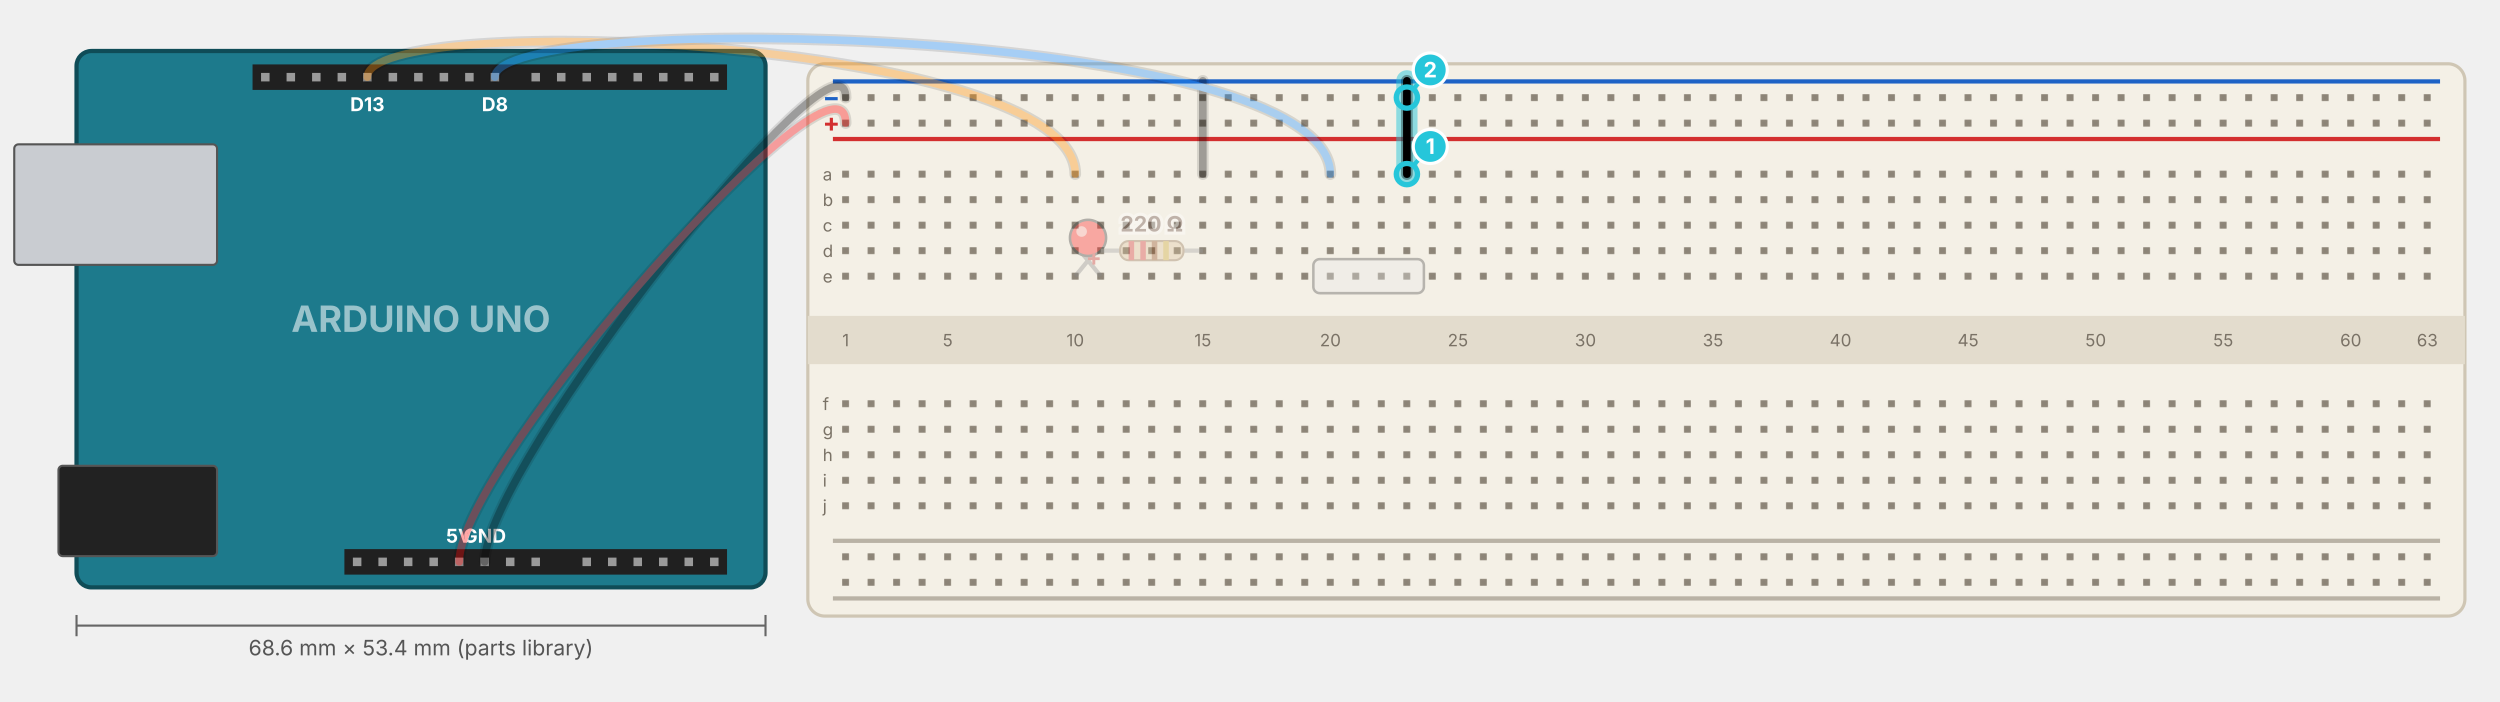
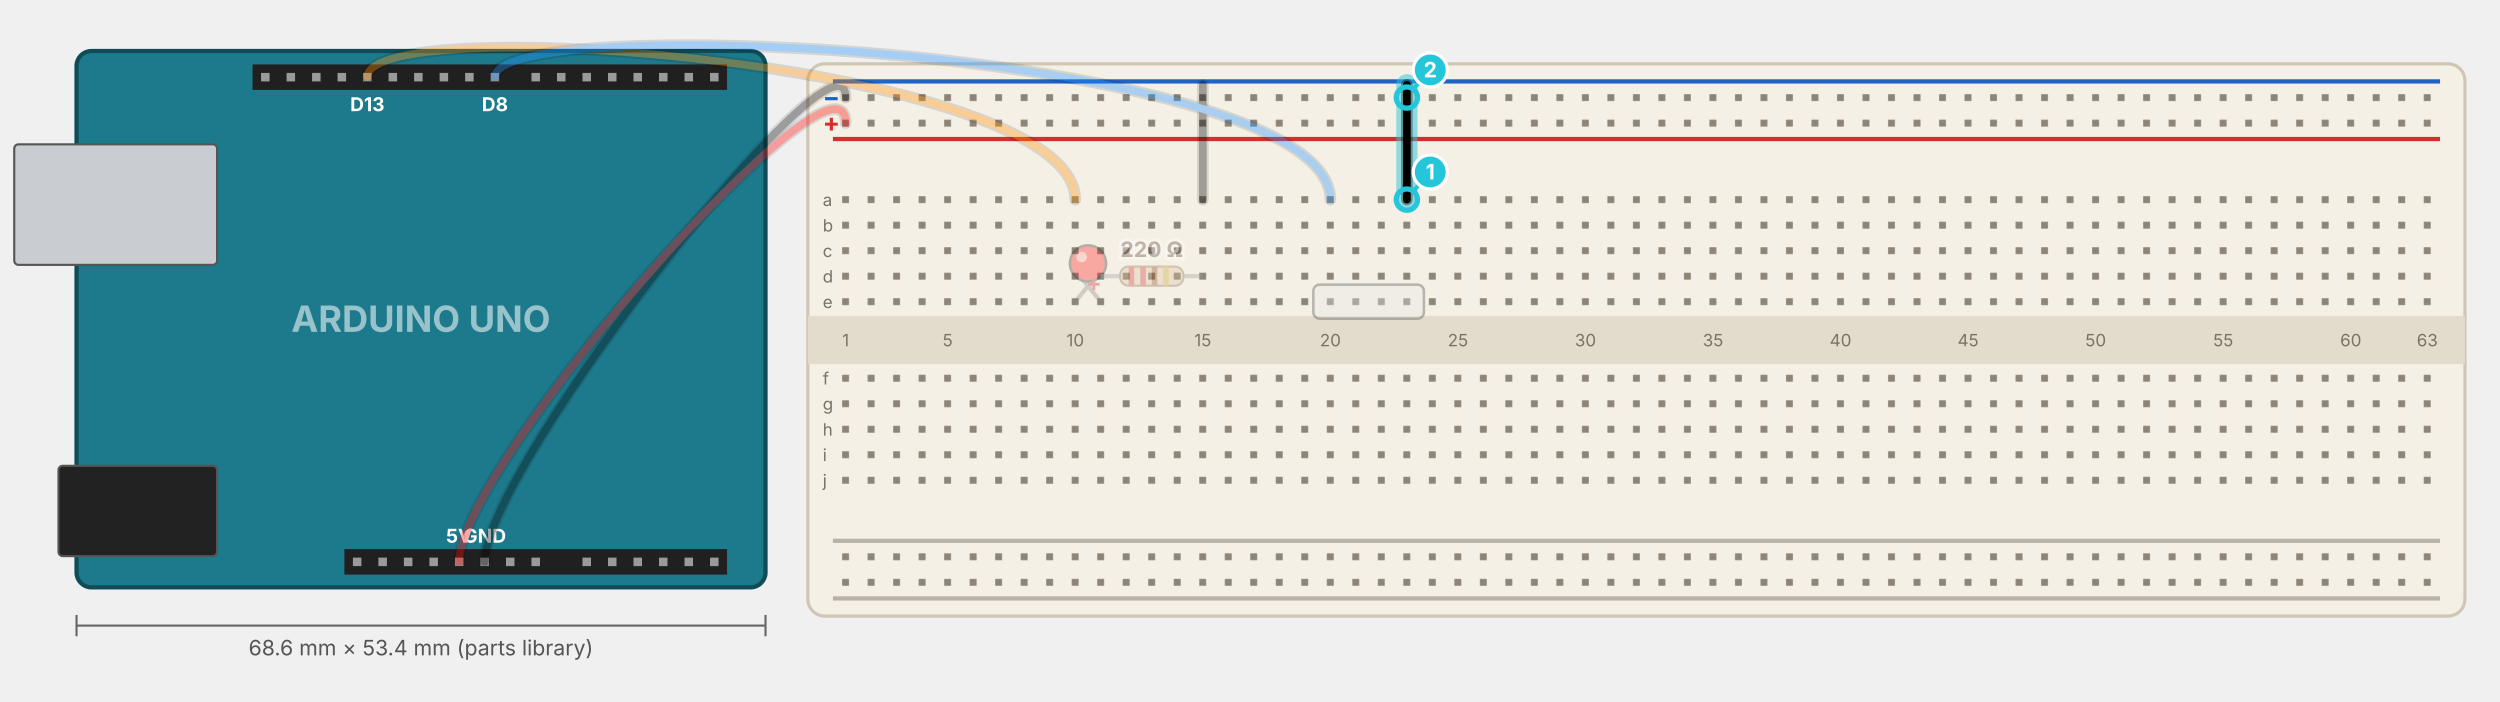
<svg xmlns="http://www.w3.org/2000/svg" viewBox="0 0 1176 330" font-family="system-ui,-apple-system,Segoe UI,sans-serif">
  <rect x="36" y="24" width="324.1" height="252.3" rx="7" fill="#1d7a8c" stroke="#0f4c57" stroke-width="2" />
  <rect x="6.7" y="67.9" width="95.4" height="56.7" rx="2" fill="#c9ccd1" stroke="#555" />
  <rect x="27.5" y="219.1" width="74.6" height="42.5" rx="2" fill="#222" stroke="#555" />
  <rect x="118.8" y="30.3" width="223.2" height="12.0" fill="#202020" />
  <rect x="162.0" y="258.3" width="180.0" height="12.0" fill="#202020" />
  <rect x="166.0" y="262.3" width="4" height="4" fill="#9a9a9a" />
  <rect x="178.0" y="262.3" width="4" height="4" fill="#9a9a9a" />
  <rect x="190.0" y="262.3" width="4" height="4" fill="#9a9a9a" />
  <rect x="202.0" y="262.3" width="4" height="4" fill="#9a9a9a" />
  <rect x="214.0" y="262.3" width="4" height="4" fill="#9a9a9a" />
  <rect x="226.0" y="262.3" width="4" height="4" fill="#9a9a9a" />
  <rect x="238.0" y="262.3" width="4" height="4" fill="#9a9a9a" />
  <rect x="250.0" y="262.3" width="4" height="4" fill="#9a9a9a" />
  <rect x="274.0" y="262.3" width="4" height="4" fill="#9a9a9a" />
  <rect x="286.0" y="262.3" width="4" height="4" fill="#9a9a9a" />
  <rect x="298.0" y="262.3" width="4" height="4" fill="#9a9a9a" />
  <rect x="310.0" y="262.3" width="4" height="4" fill="#9a9a9a" />
  <rect x="322.0" y="262.3" width="4" height="4" fill="#9a9a9a" />
  <rect x="334.0" y="262.3" width="4" height="4" fill="#9a9a9a" />
  <rect x="334.0" y="34.3" width="4" height="4" fill="#9a9a9a" />
  <rect x="322.0" y="34.3" width="4" height="4" fill="#9a9a9a" />
  <rect x="310.0" y="34.3" width="4" height="4" fill="#9a9a9a" />
  <rect x="298.0" y="34.3" width="4" height="4" fill="#9a9a9a" />
  <rect x="286.0" y="34.3" width="4" height="4" fill="#9a9a9a" />
  <rect x="274.0" y="34.3" width="4" height="4" fill="#9a9a9a" />
  <rect x="262.0" y="34.3" width="4" height="4" fill="#9a9a9a" />
  <rect x="250.0" y="34.3" width="4" height="4" fill="#9a9a9a" />
  <rect x="230.8" y="34.3" width="4" height="4" fill="#9a9a9a" />
  <rect x="218.8" y="34.3" width="4" height="4" fill="#9a9a9a" />
  <rect x="206.8" y="34.3" width="4" height="4" fill="#9a9a9a" />
  <rect x="194.8" y="34.3" width="4" height="4" fill="#9a9a9a" />
  <rect x="182.8" y="34.3" width="4" height="4" fill="#9a9a9a" />
  <rect x="170.8" y="34.3" width="4" height="4" fill="#9a9a9a" />
  <rect x="158.8" y="34.3" width="4" height="4" fill="#9a9a9a" />
  <rect x="146.8" y="34.3" width="4" height="4" fill="#9a9a9a" />
  <rect x="134.8" y="34.3" width="4" height="4" fill="#9a9a9a" />
  <rect x="122.8" y="34.3" width="4" height="4" fill="#9a9a9a" />
  <text x="198.0" y="156.1" text-anchor="middle" font-size="17" font-weight="700" fill="#ffffff" opacity=".55">ARDUINO UNO</text>
  <text x="216.0" y="255.3" text-anchor="middle" font-size="9" font-weight="700" fill="#fff">5V</text>
  <text x="172.8" y="52.3" text-anchor="middle" font-size="9" font-weight="700" fill="#fff">D13</text>
  <text x="232.8" y="52.3" text-anchor="middle" font-size="9" font-weight="700" fill="#fff">D8</text>
  <text x="228.0" y="255.3" text-anchor="middle" font-size="9" font-weight="700" fill="#fff">GND</text>
  <path d="M36 289.283v10M360.1 289.283v10M36 294.283H360.1" stroke="#666" fill="none" />
  <text x="198.0" y="308.283" text-anchor="middle" font-size="10" fill="#555">68.6 mm × 53.4 mm (parts library)</text>
  <rect x="380" y="30" width="779.5" height="259.8" rx="8" fill="#f4f0e6" stroke="#cfc6b4" stroke-width="1.5" />
  <rect x="380" y="148.6" width="779.5" height="22.7" fill="#e3dccd" />
-   <pattern id="holes" x="391.76" y="75.92" width="12" height="12" patternUnits="userSpaceOnUse">
+   <pattern id="holes" x="391.76" y="87.92" width="12" height="12" patternUnits="userSpaceOnUse">
    <rect x="4.4" y="4.4" width="3.2" height="3.2" fill="#8c8477" />
  </pattern>
-   <rect x="391.8" y="75.9" width="756" height="60" fill="url(#holes)" />
-   <rect x="391.8" y="183.9" width="756" height="60" fill="url(#holes)" />
+   <rect x="391.8" y="87.9" width="756" height="60" fill="url(#holes)" />
+   <rect x="391.8" y="171.9" width="756" height="60" fill="url(#holes)" />
  <rect x="391.8" y="51.9" width="756" height="12" fill="url(#holes)" />
  <line x1="391.8" y1="65.4" x2="1147.8" y2="65.4" stroke="#d32f2f" stroke-width="2" />
  <text x="387" y="61.9" font-size="12" font-weight="700" fill="#d32f2f">+</text>
  <rect x="391.8" y="39.9" width="756" height="12" fill="url(#holes)" />
  <line x1="391.8" y1="38.3" x2="1147.8" y2="38.3" stroke="#1e63c6" stroke-width="2" />
  <text x="387" y="49.9" font-size="12" font-weight="700" fill="#1e63c6">−</text>
  <rect x="391.8" y="256.0" width="756" height="12" fill="url(#holes)" />
  <line x1="391.8" y1="254.4" x2="1147.8" y2="254.4" stroke="#b9b2a5" stroke-width="2" />
  <rect x="391.8" y="268.0" width="756" height="12" fill="url(#holes)" />
  <line x1="391.8" y1="281.5" x2="1147.8" y2="281.5" stroke="#b9b2a5" stroke-width="2" />
  <text x="397.8" y="162.9" text-anchor="middle" font-size="8" fill="#7a7266">1</text>
  <text x="445.8" y="162.9" text-anchor="middle" font-size="8" fill="#7a7266">5</text>
  <text x="505.8" y="162.9" text-anchor="middle" font-size="8" fill="#7a7266">10</text>
  <text x="565.8" y="162.9" text-anchor="middle" font-size="8" fill="#7a7266">15</text>
  <text x="625.8" y="162.9" text-anchor="middle" font-size="8" fill="#7a7266">20</text>
  <text x="685.8" y="162.9" text-anchor="middle" font-size="8" fill="#7a7266">25</text>
  <text x="745.8" y="162.9" text-anchor="middle" font-size="8" fill="#7a7266">30</text>
  <text x="805.8" y="162.9" text-anchor="middle" font-size="8" fill="#7a7266">35</text>
  <text x="865.8" y="162.9" text-anchor="middle" font-size="8" fill="#7a7266">40</text>
  <text x="925.8" y="162.9" text-anchor="middle" font-size="8" fill="#7a7266">45</text>
  <text x="985.8" y="162.9" text-anchor="middle" font-size="8" fill="#7a7266">50</text>
  <text x="1045.8" y="162.9" text-anchor="middle" font-size="8" fill="#7a7266">55</text>
  <text x="1105.8" y="162.9" text-anchor="middle" font-size="8" fill="#7a7266">60</text>
  <text x="1141.8" y="162.9" text-anchor="middle" font-size="8" fill="#7a7266">63</text>
-   <text x="387" y="84.9" font-size="8" fill="#7a7266">a</text>
-   <text x="387" y="96.9" font-size="8" fill="#7a7266">b</text>
-   <text x="387" y="108.9" font-size="8" fill="#7a7266">c</text>
-   <text x="387" y="120.9" font-size="8" fill="#7a7266">d</text>
-   <text x="387" y="132.9" font-size="8" fill="#7a7266">e</text>
-   <text x="387" y="192.9" font-size="8" fill="#7a7266">f</text>
-   <text x="387" y="204.9" font-size="8" fill="#7a7266">g</text>
-   <text x="387" y="216.9" font-size="8" fill="#7a7266">h</text>
-   <text x="387" y="228.9" font-size="8" fill="#7a7266">i</text>
-   <text x="387" y="240.9" font-size="8" fill="#7a7266">j</text>
+   <text x="387" y="96.9" font-size="8" fill="#7a7266">a</text>
+   <text x="387" y="108.9" font-size="8" fill="#7a7266">b</text>
+   <text x="387" y="120.9" font-size="8" fill="#7a7266">c</text>
+   <text x="387" y="132.9" font-size="8" fill="#7a7266">d</text>
+   <text x="387" y="144.9" font-size="8" fill="#7a7266">e</text>
+   <text x="387" y="180.9" font-size="8" fill="#7a7266">f</text>
+   <text x="387" y="192.9" font-size="8" fill="#7a7266">g</text>
+   <text x="387" y="204.9" font-size="8" fill="#7a7266">h</text>
+   <text x="387" y="216.9" font-size="8" fill="#7a7266">i</text>
+   <text x="387" y="228.9" font-size="8" fill="#7a7266">j</text>
  <g class="ps-old" opacity=".35">
-     <path d="M505.8 129.9L514.8 118.9M517.8 129.9L508.8 118.9" stroke="#8a8a8a" stroke-width="2" fill="none" />
-     <circle cx="511.8" cy="111.9" r="8.5" fill="#FF2020" stroke="#333" stroke-width="1.2" />
-     <circle cx="508.8" cy="108.9" r="2.5" fill="#fff" opacity=".6" />
-     <text x="510.8" y="124.9" font-size="11" font-weight="700" fill="#c62828">+</text>
-     <line x1="517.8" y1="117.9" x2="565.8" y2="117.9" stroke="#9e9e9e" stroke-width="2" />
-     <g transform="translate(541.8 117.9) rotate(0.0)">
+     <path d="M505.8 141.9L514.8 130.9M517.8 141.9L508.8 130.9" stroke="#8a8a8a" stroke-width="2" fill="none" />
+     <circle cx="511.8" cy="123.9" r="8.5" fill="#FF2020" stroke="#333" stroke-width="1.2" />
+     <circle cx="508.8" cy="120.9" r="2.5" fill="#fff" opacity=".6" />
+     <text x="510.8" y="136.9" font-size="11" font-weight="700" fill="#c62828">+</text>
+     <line x1="517.8" y1="129.9" x2="565.8" y2="129.9" stroke="#9e9e9e" stroke-width="2" />
+     <g transform="translate(541.8 129.9) rotate(0.0)">
      <rect x="-14.9" y="-4.5" width="29.8" height="9" rx="4" fill="#dcc29a" stroke="#8d6e4a" />
      <rect x="-10.9" y="-4.5" width="2.6" height="9" fill="#d32f2f" />
      <rect x="-5.4" y="-4.5" width="2.6" height="9" fill="#d32f2f" />
      <rect x="0.0" y="-4.5" width="2.6" height="9" fill="#8b4513" />
      <rect x="5.4" y="-4.5" width="2.6" height="9" fill="#c9a227" />
    </g>
-     <text x="541.8" y="108.9" text-anchor="middle" font-size="10" font-weight="700" fill="#5d4037" paint-order="stroke" stroke="#fff" stroke-width="3">220 Ω</text>
-     <rect x="617.8" y="121.9" width="52.0" height="16.0" rx="3" fill="#e9e9e9" stroke="#444" stroke-width="1.2" />
+     <text x="541.8" y="120.9" text-anchor="middle" font-size="10" font-weight="700" fill="#5d4037" paint-order="stroke" stroke="#fff" stroke-width="3">220 Ω</text>
+     <rect x="617.8" y="133.9" width="52.0" height="16.0" rx="3" fill="#e9e9e9" stroke="#444" stroke-width="1.2" />
    <path d="M228.0 264.3C228.0 219.9 397.8 4.0 397.8 45.9" stroke="#0005" stroke-width="5.5" fill="none" stroke-linecap="round" />
    <path d="M228.0 264.3C228.0 219.9 397.8 4.0 397.8 45.9" stroke="#000000" stroke-width="3.6" fill="none" stroke-linecap="round" />
    <path d="M216.0 264.3C216.0 218.5 397.8 12.1 397.8 57.9" stroke="#0005" stroke-width="5.5" fill="none" stroke-linecap="round" />
    <path d="M216.0 264.3C216.0 218.5 397.8 12.1 397.8 57.9" stroke="#FF0000" stroke-width="3.6" fill="none" stroke-linecap="round" />
-     <path d="M172.8 36.3C172.8 4.0 505.8 18.0 505.8 81.9" stroke="#0005" stroke-width="5.5" fill="none" stroke-linecap="round" />
-     <path d="M172.8 36.3C172.8 4.0 505.8 18.0 505.8 81.9" stroke="#FF8C00" stroke-width="3.6" fill="none" stroke-linecap="round" />
-     <path d="M565.8 81.9C565.8 57.9 565.8 21.9 565.8 45.9" stroke="#0005" stroke-width="5.5" fill="none" stroke-linecap="round" />
-     <path d="M565.8 81.9C565.8 57.9 565.8 21.9 565.8 45.9" stroke="#000000" stroke-width="3.6" fill="none" stroke-linecap="round" />
-     <path d="M232.8 36.3C232.8 4.0 625.8 11.9 625.8 81.9" stroke="#0005" stroke-width="5.5" fill="none" stroke-linecap="round" />
-     <path d="M232.8 36.3C232.8 4.0 625.8 11.9 625.8 81.9" stroke="#1E90FF" stroke-width="3.6" fill="none" stroke-linecap="round" />
+     <path d="M172.8 36.3C172.8 4.0 505.8 30.0 505.8 93.9" stroke="#0005" stroke-width="5.5" fill="none" stroke-linecap="round" />
+     <path d="M172.8 36.3C172.8 4.0 505.8 30.0 505.8 93.9" stroke="#FF8C00" stroke-width="3.6" fill="none" stroke-linecap="round" />
+     <path d="M565.8 93.9C565.8 69.9 565.8 21.9 565.8 45.9" stroke="#0005" stroke-width="5.5" fill="none" stroke-linecap="round" />
+     <path d="M565.8 93.9C565.8 69.9 565.8 21.9 565.8 45.9" stroke="#000000" stroke-width="3.6" fill="none" stroke-linecap="round" />
+     <path d="M232.8 36.3C232.8 4.0 625.8 23.9 625.8 93.9" stroke="#0005" stroke-width="5.5" fill="none" stroke-linecap="round" />
+     <path d="M232.8 36.3C232.8 4.0 625.8 23.9 625.8 93.9" stroke="#1E90FF" stroke-width="3.6" fill="none" stroke-linecap="round" />
  </g>
  <g class="ps-new" data-anim="wire" data-id="wire_buzzer_gnd">
-     <path d="M661.8 81.9C661.8 57.9 661.8 21.9 661.8 45.9" stroke="#26c6da" stroke-width="10" fill="none" stroke-linecap="round" opacity=".5" />
-     <path d="M661.8 81.9C661.8 57.9 661.8 21.9 661.8 45.9" stroke="#0005" stroke-width="5.5" fill="none" stroke-linecap="round" />
-     <path d="M661.8 81.9C661.8 57.9 661.8 21.9 661.8 45.9" stroke="#000000" stroke-width="3.6" fill="none" stroke-linecap="round" />
+     <path d="M661.8 93.9C661.8 69.9 661.8 21.9 661.8 45.9" stroke="#26c6da" stroke-width="10" fill="none" stroke-linecap="round" opacity=".5" />
+     <path d="M661.8 93.9C661.8 69.9 661.8 21.9 661.8 45.9" stroke="#0005" stroke-width="5.5" fill="none" stroke-linecap="round" />
+     <path d="M661.8 93.9C661.8 69.9 661.8 21.9 661.8 45.9" stroke="#000000" stroke-width="3.6" fill="none" stroke-linecap="round" />
  </g>
  <g class="ps-marks">
-     <circle cx="661.8" cy="81.9" r="5" fill="none" stroke="#26c6da" stroke-width="2.5" />
-     <line x1="664.8" y1="77.9" x2="672.8" y2="68.9" stroke="#26c6da" stroke-width="2" />
-     <circle cx="672.8" cy="68.9" r="8" fill="#26c6da" stroke="#fff" stroke-width="1.5" />
-     <text x="672.8" y="72.4" text-anchor="middle" font-size="10" font-weight="700" fill="#fff">1</text>
+     <circle cx="661.8" cy="93.9" r="5" fill="none" stroke="#26c6da" stroke-width="2.5" />
+     <line x1="664.8" y1="89.9" x2="672.8" y2="80.9" stroke="#26c6da" stroke-width="2" />
+     <circle cx="672.8" cy="80.9" r="8" fill="#26c6da" stroke="#fff" stroke-width="1.5" />
+     <text x="672.8" y="84.4" text-anchor="middle" font-size="10" font-weight="700" fill="#fff">1</text>
    <circle cx="661.8" cy="45.9" r="5" fill="none" stroke="#26c6da" stroke-width="2.5" />
    <line x1="664.8" y1="41.9" x2="672.8" y2="32.9" stroke="#26c6da" stroke-width="2" />
    <circle cx="672.8" cy="32.9" r="8" fill="#26c6da" stroke="#fff" stroke-width="1.5" />
    <text x="672.8" y="36.4" text-anchor="middle" font-size="10" font-weight="700" fill="#fff">2</text>
  </g>
</svg>
